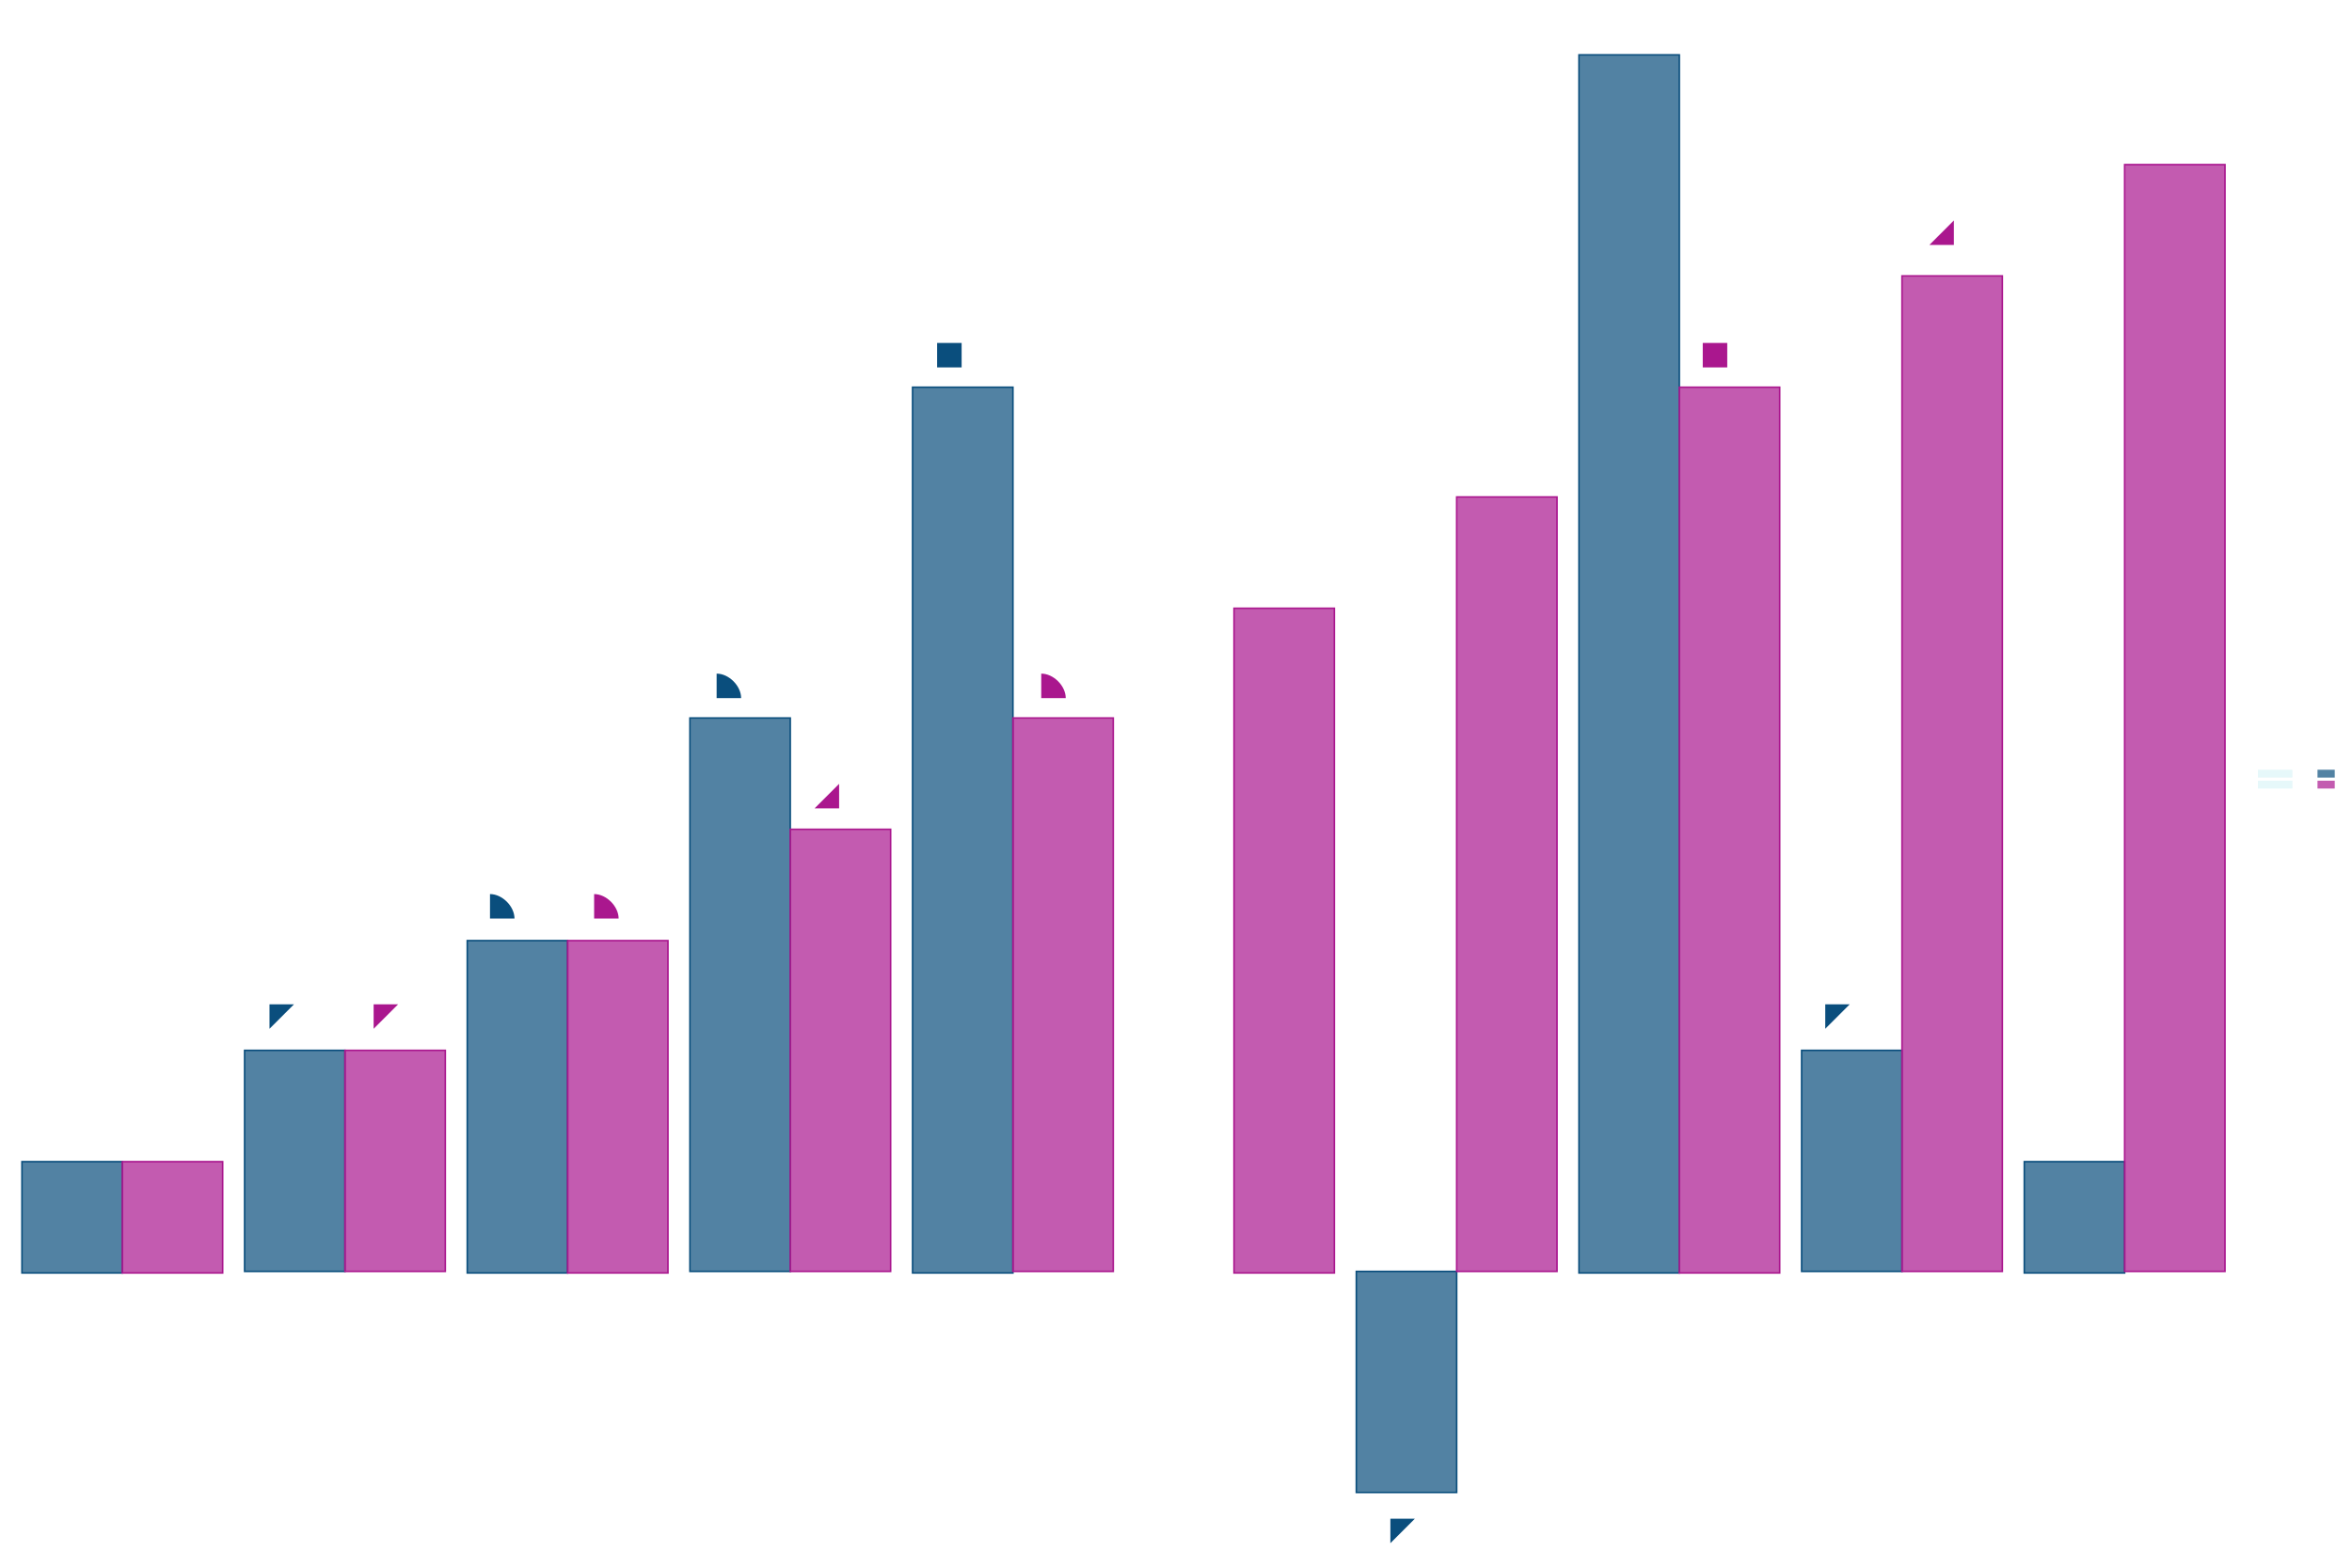
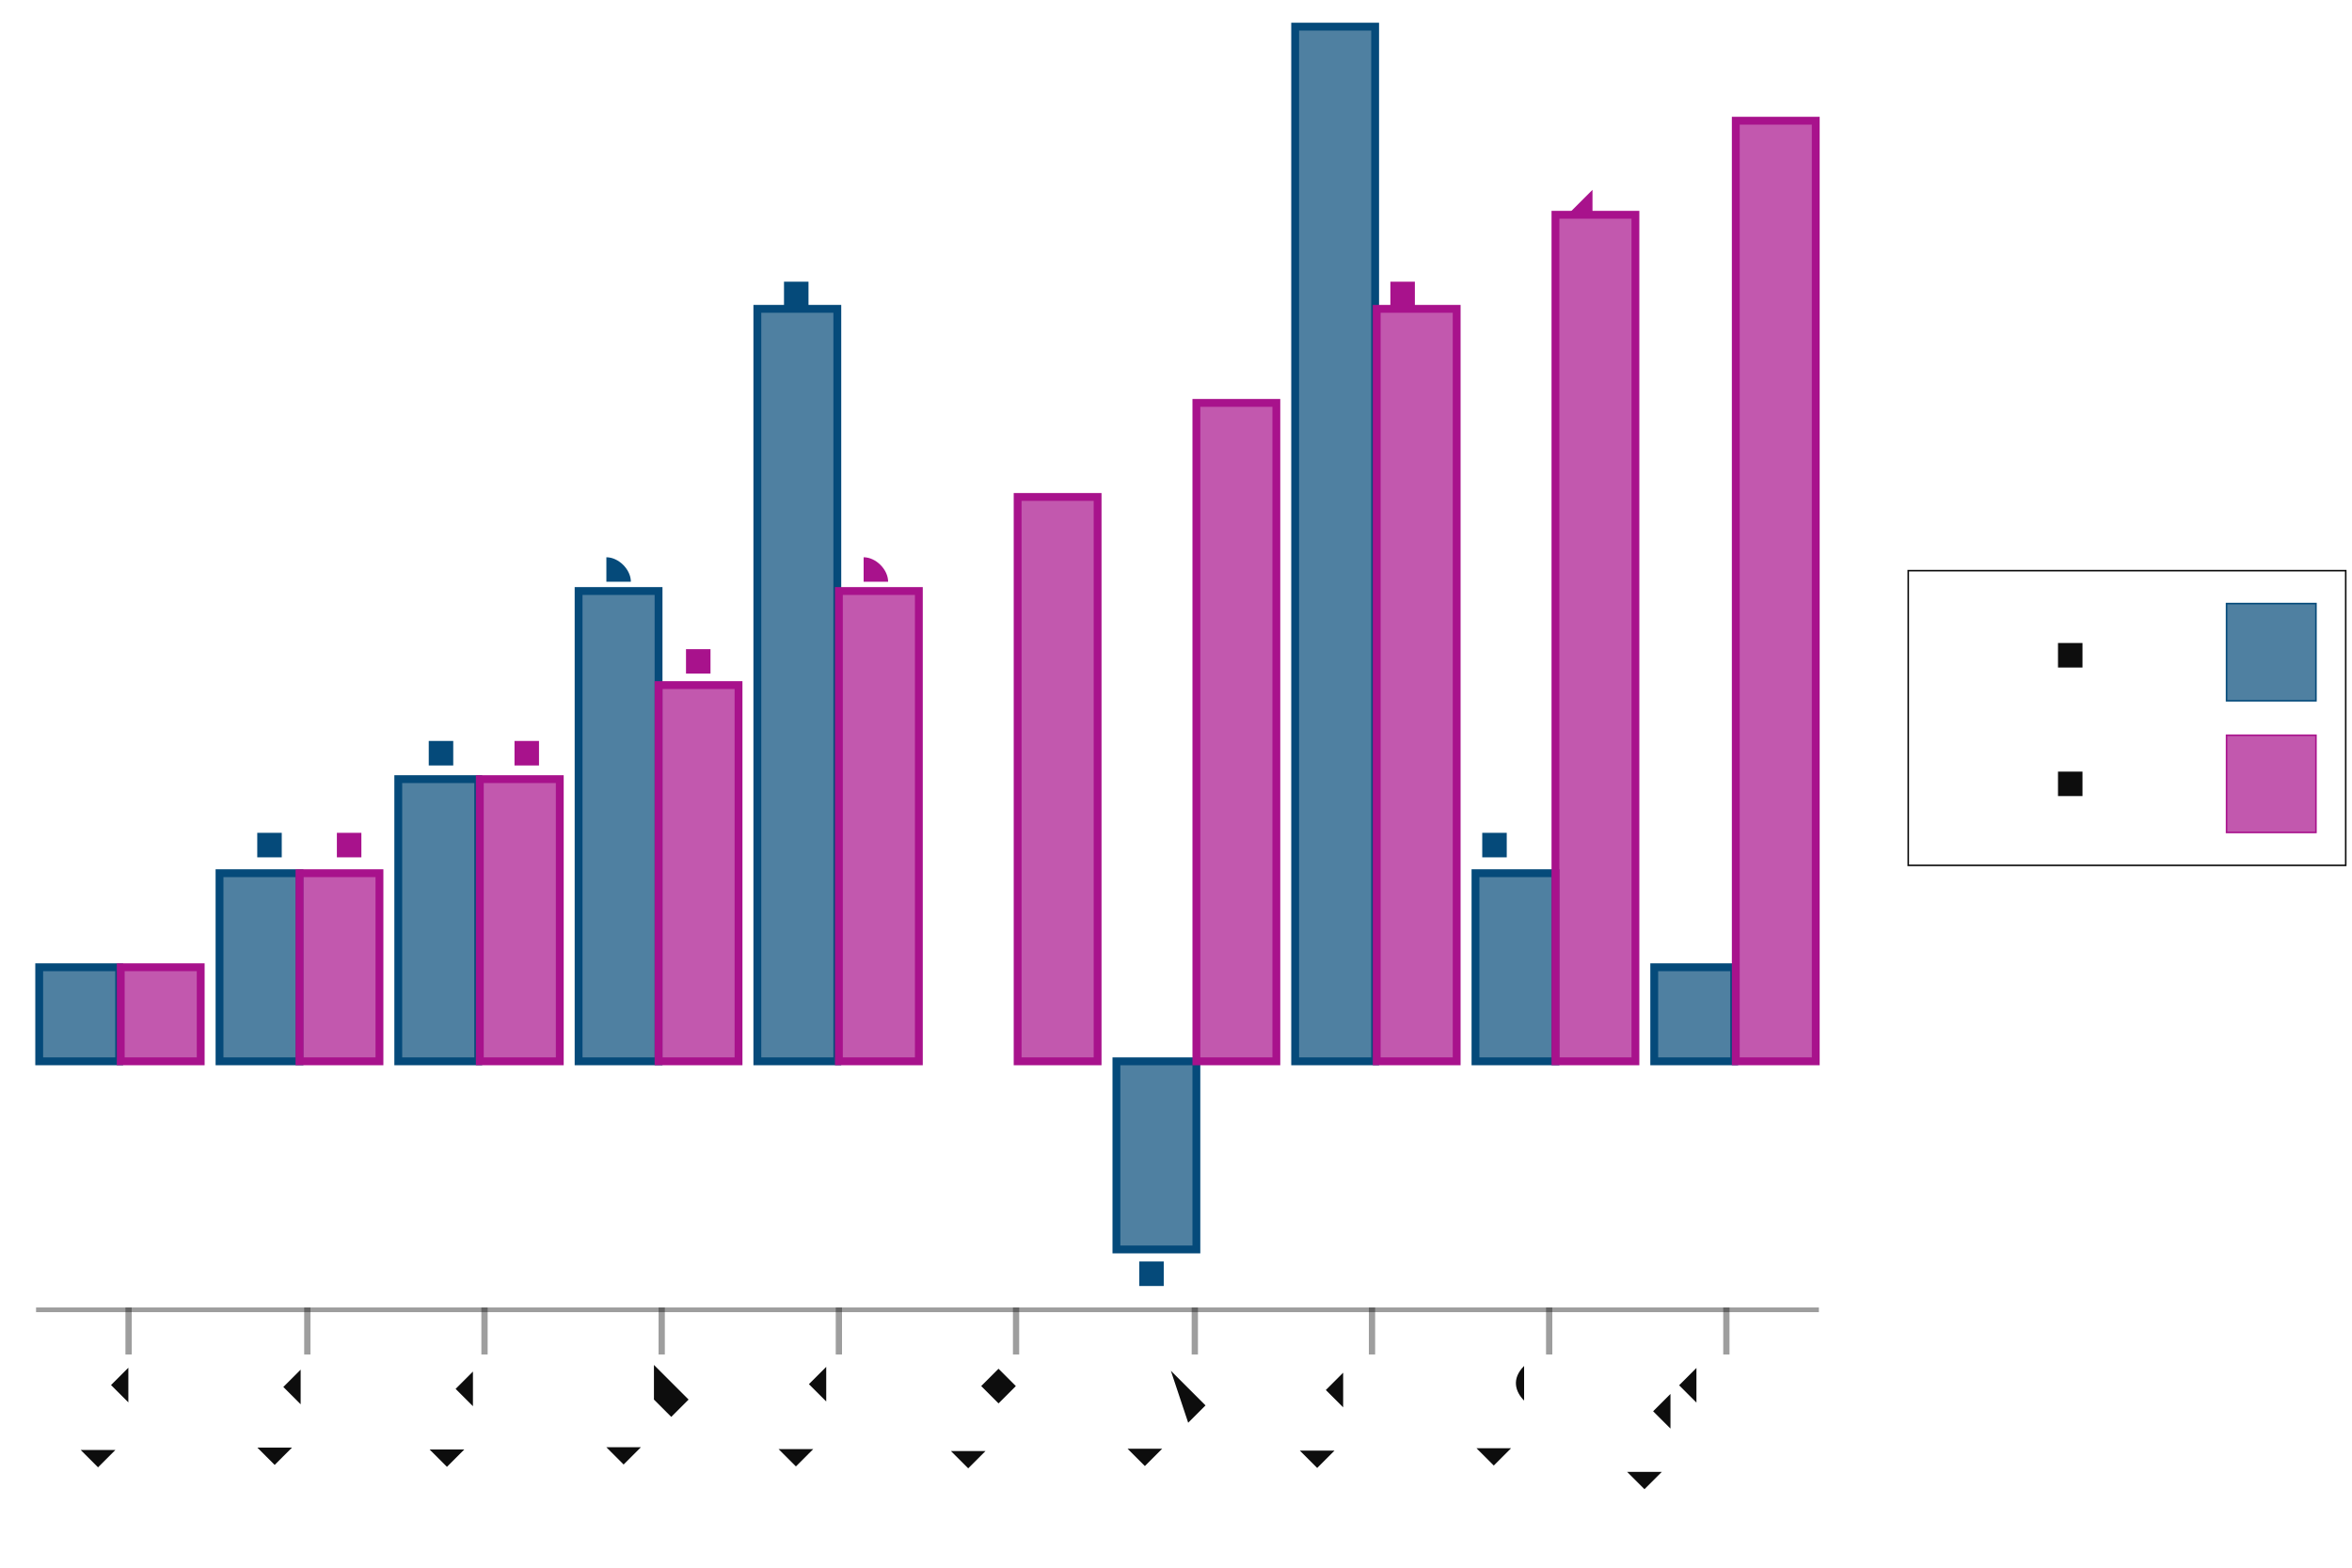
<svg xmlns="http://www.w3.org/2000/svg" width="450" height="300" viewBox="-0.75 -0.5 1.5 1.0">
  <style>svg {
  color-scheme: light dark;
}
{
  .canvas g, .title g, .axisbar g, .ticktext g, .tickglyph g, .ticklines g, .legendContent g text {
    fill: rgb(5%, 5%, 5%);
  }
  .ticklines g, .tickglyph g, .legendBorder g {
    stroke: rgb(5%, 5%, 5%);
  }
  .legendBorder g {
    fill: rgb(94%, 94%, 94%);
  }
}
@media (prefers-color-scheme:dark) {
  .canvas g, .title g, .axisbar g, .ticktext g, .tickglyph g, .ticklines g, .legendContent g text {
    fill: rgb(94%, 94%, 94%);
  }
  .ticklines g, .tickglyph g, .legendBorder g {
    stroke: rgb(94%, 94%, 94%);
  }
  .legendBorder g {
    fill: rgb(5%, 5%, 5%);
  }
- }</style>
+ }
+ svg { font-family: system-ui,-apple-system,"Segoe UI",Roboto,"Helvetica Neue",Arial,"Noto Sans","Liberation Sans",sans-serif,"Apple Color Emoji","Segoe UI Emoji","Segoe UI Symbol","Noto Color Emoji";
+ }
+ 
+ ticktext { font-family: SFMono-Regular,Menlo,Monaco,Consolas,"Liberation Mono","Courier New",monospace;
+ }
+ 
+ </style>
  <g class="chart">
    <g class="barchart">
-       <g stroke-width="0.001" stroke="rgb(2%, 29%, 48%)" stroke-opacity="1.0" fill="rgb(2%, 29%, 48%)" fill-opacity="0.7">
-         <rect width="0.064" height="0.071" x="-0.736" y="0.241" />
-         <rect width="0.064" height="0.141" x="-0.594" y="0.17" />
-         <rect width="0.064" height="0.212" x="-0.452" y="0.1" />
-         <rect width="0.064" height="0.353" x="-0.31" y="-0.042" />
-         <rect width="0.064" height="0.565" x="-0.168" y="-0.253" />
-         <rect width="0.064" height="0" x="-0.026" y="0.311" />
-         <rect width="0.064" height="0.141" x="0.115" y="0.311" />
-         <rect width="0.064" height="0.777" x="0.257" y="-0.465" />
-         <rect width="0.064" height="0.141" x="0.399" y="0.17" />
-         <rect width="0.064" height="0.071" x="0.541" y="0.241" />
+       <g stroke-width="0.005" stroke="rgb(2%, 29%, 48%)" stroke-opacity="1.0" fill="rgb(2%, 29%, 48%)" fill-opacity="0.7">
+         <rect width="0.051" height="0.06" x="-0.725" y="0.117" />
+         <rect width="0.051" height="0.12" x="-0.61" y="0.057" />
+         <rect width="0.051" height="0.18" x="-0.496" y="-0.003" />
+         <rect width="0.051" height="0.3" x="-0.381" y="-0.123" />
+         <rect width="0.051" height="0.48" x="-0.267" y="-0.303" />
+         <rect width="0.051" height="0" x="-0.152" y="0.177" />
+         <rect width="0.051" height="0.12" x="-0.038" y="0.177" />
+         <rect width="0.051" height="0.66" x="0.076" y="-0.483" />
+         <rect width="0.051" height="0.12" x="0.191" y="0.057" />
+         <rect width="0.051" height="0.06" x="0.305" y="0.117" />
      </g>
-       <g stroke-width="0.001" stroke="rgb(66%, 7%, 55%)" stroke-opacity="1.0" fill="rgb(66%, 7%, 55%)" fill-opacity="0.7">
-         <rect width="0.064" height="0.071" x="-0.672" y="0.241" />
-         <rect width="0.064" height="0.141" x="-0.53" y="0.17" />
-         <rect width="0.064" height="0.212" x="-0.388" y="0.1" />
-         <rect width="0.064" height="0.282" x="-0.246" y="0.029" />
-         <rect width="0.064" height="0.353" x="-0.104" y="-0.042" />
-         <rect width="0.064" height="0.424" x="0.037" y="-0.112" />
-         <rect width="0.064" height="0.494" x="0.179" y="-0.183" />
-         <rect width="0.064" height="0.565" x="0.321" y="-0.253" />
-         <rect width="0.064" height="0.635" x="0.463" y="-0.324" />
-         <rect width="0.064" height="0.706" x="0.605" y="-0.395" />
+       <g stroke-width="0.005" stroke="rgb(66%, 7%, 55%)" stroke-opacity="1.0" fill="rgb(66%, 7%, 55%)" fill-opacity="0.7">
+         <rect width="0.051" height="0.06" x="-0.673" y="0.117" />
+         <rect width="0.051" height="0.12" x="-0.559" y="0.057" />
+         <rect width="0.051" height="0.18" x="-0.444" y="-0.003" />
+         <rect width="0.051" height="0.24" x="-0.33" y="-0.063" />
+         <rect width="0.051" height="0.3" x="-0.215" y="-0.123" />
+         <rect width="0.051" height="0.36" x="-0.101" y="-0.183" />
+         <rect width="0.051" height="0.42" x="0.013" y="-0.243" />
+         <rect width="0.051" height="0.48" x="0.128" y="-0.303" />
+         <rect width="0.051" height="0.54" x="0.242" y="-0.363" />
+         <rect width="0.051" height="0.6" x="0.357" y="-0.423" />
      </g>
-       <g stroke-width="0.0" stroke="none" fill="rgb(2%, 29%, 48%)" fill-opacity="1.0" font-size="0.024" text-anchor="middle">
-         <text x="-0.704" y="0.225">1.0</text>
-         <text x="-0.562" y="0.155">2.0</text>
-         <text x="-0.42" y="0.084">3.0</text>
-         <text x="-0.278" y="-0.057">5.0</text>
-         <text x="-0.136" y="-0.269">8.0</text>
-         <text x="0.005" y="0.296">0.0</text>
-         <text x="0.147" y="0.484">-2.0</text>
-         <text x="0.289" y="-0.481">11</text>
-         <text x="0.431" y="0.155">2.0</text>
-         <text x="0.573" y="0.225">1.0</text>
+       <g stroke-width="0.0" stroke="none" fill="rgb(2%, 29%, 48%)" fill-opacity="1.0" font-size="0.02" text-anchor="middle">
+         <text x="-0.686" y="0.105">1.0</text>
+         <text x="-0.574" y="0.046">2.0</text>
+         <text x="-0.462" y="-0.013">3.0</text>
+         <text x="-0.35" y="-0.131">5.0</text>
+         <text x="-0.238" y="-0.307">8.0</text>
+         <text x="-0.127" y="0.164">0.0</text>
+         <text x="-0.015" y="0.32">-2.0</text>
+         <text x="0.097" y="-0.484">11</text>
+         <text x="0.209" y="0.046">2.0</text>
+         <text x="0.321" y="0.105">1.0</text>
      </g>
-       <g stroke-width="0.0" stroke="none" fill="rgb(66%, 7%, 55%)" fill-opacity="1.0" font-size="0.024" text-anchor="middle">
-         <text x="-0.64" y="0.225">1.0</text>
-         <text x="-0.498" y="0.155">2.0</text>
-         <text x="-0.356" y="0.084">3.0</text>
-         <text x="-0.214" y="0.013">4.0</text>
-         <text x="-0.072" y="-0.057">5.0</text>
-         <text x="0.069" y="-0.128">6.0</text>
-         <text x="0.211" y="-0.198">7.0</text>
-         <text x="0.353" y="-0.269">8.0</text>
-         <text x="0.495" y="-0.34">9.0</text>
-         <text x="0.637" y="-0.41">10</text>
+       <g stroke-width="0.0" stroke="none" fill="rgb(66%, 7%, 55%)" fill-opacity="1.0" font-size="0.02" text-anchor="middle">
+         <text x="-0.635" y="0.105">1.0</text>
+         <text x="-0.523" y="0.046">2.0</text>
+         <text x="-0.41" y="-0.013">3.0</text>
+         <text x="-0.298" y="-0.072">4.0</text>
+         <text x="-0.186" y="-0.131">5.0</text>
+         <text x="-0.073" y="-0.19">6.0</text>
+         <text x="0.039" y="-0.248">7.0</text>
+         <text x="0.151" y="-0.307">8.0</text>
+         <text x="0.264" y="-0.366">9.0</text>
+         <text x="0.376" y="-0.425">10</text>
      </g>
    </g>
  </g>
  <g class="hud">
    <g class="axis">
+       <g class="axisbar">
+         <g stroke-width="0" stroke="rgb(0%, 0%, 0%)" stroke-opacity="0" fill="rgb(5%, 5%, 5%)" fill-opacity="0.4">
+           <rect width="1.137" height="0.003" x="-0.727" y="0.334" />
+         </g>
+       </g>
      <g class="ticks">
        <g class="tickglyph">
-           <g stroke-width="0" stroke="rgb(5%, 5%, 5%)" stroke-opacity="0.4" fill="rgb(5%, 5%, 5%)" fill-opacity="0.4">
-             <polyline points="-0.672,0.492 -0.672,0.489" />
-             <polyline points="-0.53,0.492 -0.53,0.489" />
-             <polyline points="-0.388,0.492 -0.388,0.489" />
-             <polyline points="-0.246,0.492 -0.246,0.489" />
-             <polyline points="-0.104,0.492 -0.104,0.489" />
-             <polyline points="0.037,0.492 0.037,0.489" />
-             <polyline points="0.179,0.492 0.179,0.489" />
-             <polyline points="0.321,0.492 0.321,0.489" />
-             <polyline points="0.463,0.492 0.463,0.489" />
-             <polyline points="0.605,0.492 0.605,0.489" />
+           <g stroke-width="0.004" stroke="rgb(5%, 5%, 5%)" stroke-opacity="0.4" fill="rgb(5%, 5%, 5%)" fill-opacity="0.4">
+             <polyline points="-0.668,0.364 -0.668,0.334" />
+             <polyline points="-0.554,0.364 -0.554,0.334" />
+             <polyline points="-0.441,0.364 -0.441,0.334" />
+             <polyline points="-0.328,0.364 -0.328,0.334" />
+             <polyline points="-0.215,0.364 -0.215,0.334" />
+             <polyline points="-0.102,0.364 -0.102,0.334" />
+             <polyline points="0.012,0.364 0.012,0.334" />
+             <polyline points="0.125,0.364 0.125,0.334" />
+             <polyline points="0.238,0.364 0.238,0.334" />
+             <polyline points="0.351,0.364 0.351,0.334" />
          </g>
        </g>
        <g class="ticktext">
-           <g stroke-width="0.0" stroke="none" fill="rgb(5%, 5%, 5%)" fill-opacity="1.0" font-size="0.005" text-anchor="middle">
-             <text x="-0.672" y="0.495">row 1</text>
-             <text x="-0.53" y="0.495">row 2</text>
-             <text x="-0.388" y="0.495">row 3</text>
-             <text x="-0.246" y="0.495">row 4</text>
-             <text x="-0.104" y="0.495">row 5</text>
-             <text x="0.037" y="0.495">row 6</text>
-             <text x="0.179" y="0.495">row 7</text>
-             <text x="0.321" y="0.495">row 8</text>
-             <text x="0.463" y="0.495">row 9</text>
-             <text x="0.605" y="0.495">row 10</text>
+           <g stroke-width="0.0" stroke="none" fill="rgb(5%, 5%, 5%)" fill-opacity="1.0" font-size="0.04" text-anchor="end">
+             <text x="-0.642" y="0.39" transform="rotate(-45.0, -0.6425, 0.3897)">row 1</text>
+             <text x="-0.531" y="0.39" transform="rotate(-45.0, -0.5314, 0.3897)">row 2</text>
+             <text x="-0.42" y="0.39" transform="rotate(-45.0, -0.4203, 0.3897)">row 3</text>
+             <text x="-0.309" y="0.39" transform="rotate(-45.0, -0.3091, 0.3897)">row 4</text>
+             <text x="-0.198" y="0.39" transform="rotate(-45.0, -0.198, 0.3897)">row 5</text>
+             <text x="-0.087" y="0.39" transform="rotate(-45.0, -0.0869, 0.3897)">row 6</text>
+             <text x="0.024" y="0.39" transform="rotate(-45.0, 0.0243, 0.3897)">row 7</text>
+             <text x="0.135" y="0.39" transform="rotate(-45.0, 0.1354, 0.3897)">row 8</text>
+             <text x="0.246" y="0.39" transform="rotate(-45.0, 0.2465, 0.3897)">row 9</text>
+             <text x="0.358" y="0.39" transform="rotate(-45.0, 0.3577, 0.3897)">row 10</text>
          </g>
-         </g>
-       </g>
-       <g class="axisbar">
-         <g stroke-width="0" stroke="rgb(0%, 0%, 0%)" stroke-opacity="0" fill="rgb(5%, 5%, 5%)" fill-opacity="0.4">
-           <rect width="1.419" height="0" x="-0.743" y="0.489" />
        </g>
      </g>
    </g>
    <g class="legend">
-       <g class="legendBorder">
-         <g stroke-width="0" stroke="rgb(5%, 5%, 5%)" stroke-opacity="1.0" fill="rgb(5%, 5%, 5%)" fill-opacity="0">
-           <rect width="0.056" height="0.016" x="0.687" y="-0.011" />
+       <g class="padding" />
+       <g class="padding" />
+       <g class="frame">
+         <g stroke-width="0.001" stroke="rgb(5%, 5%, 5%)" stroke-opacity="1.0" fill="rgb(5%, 5%, 5%)" fill-opacity="0">
+           <rect width="0.279" height="0.188" x="0.467" y="-0.136" />
        </g>
      </g>
      <g class="legendContent">
-         <g stroke-width="0.0" stroke="none" fill="rgb(5%, 5%, 5%)" fill-opacity="1.0" font-size="0.004" text-anchor="start">
-           <g stroke-width="0" stroke="rgb(2%, 29%, 48%)" stroke-opacity="1.0" fill="rgb(2%, 73%, 80%)" fill-opacity="0.1">
-             <rect width="0.022" height="0.005" x="0.69" y="-0.002" />
-           </g>
-           <text x="0.69" y="0.002">column 2</text>
+         <g stroke-width="0.0" stroke="none" fill="rgb(5%, 5%, 5%)" fill-opacity="1.0" font-size="0.032" text-anchor="start">
+           <text x="0.486" y="0.008">column 2</text>
        </g>
-         <g stroke-width="0" stroke="rgb(66%, 7%, 55%)" stroke-opacity="1.0" fill="rgb(66%, 7%, 55%)" fill-opacity="0.7">
-           <rect width="0.011" height="0.005" x="0.728" y="-0.002" />
+         <g stroke-width="0.001" stroke="rgb(66%, 7%, 55%)" stroke-opacity="1.0" fill="rgb(66%, 7%, 55%)" fill-opacity="0.7">
+           <rect width="0.057" height="0.062" x="0.67" y="-0.031" />
        </g>
-         <g stroke-width="0.0" stroke="none" fill="rgb(5%, 5%, 5%)" fill-opacity="1.0" font-size="0.004" text-anchor="start">
-           <g stroke-width="0" stroke="rgb(2%, 29%, 48%)" stroke-opacity="1.0" fill="rgb(2%, 73%, 80%)" fill-opacity="0.1">
-             <rect width="0.022" height="0.005" x="0.69" y="-0.009" />
-           </g>
-           <text x="0.69" y="-0.005">column 1</text>
+         <g stroke-width="0.0" stroke="none" fill="rgb(5%, 5%, 5%)" fill-opacity="1.0" font-size="0.032" text-anchor="start">
+           <text x="0.486" y="-0.075">column 1</text>
        </g>
-         <g stroke-width="0" stroke="rgb(2%, 29%, 48%)" stroke-opacity="1.0" fill="rgb(2%, 29%, 48%)" fill-opacity="0.7">
-           <rect width="0.011" height="0.005" x="0.728" y="-0.009" />
+         <g stroke-width="0.001" stroke="rgb(2%, 29%, 48%)" stroke-opacity="1.0" fill="rgb(2%, 29%, 48%)" fill-opacity="0.7">
+           <rect width="0.057" height="0.062" x="0.67" y="-0.115" />
        </g>
-       </g>
-     </g>
-     <g class="frame">
-       <g stroke-width="0" stroke="rgb(0%, 0%, 0%)" stroke-opacity="0" fill="rgb(100%, 100%, 100%)" fill-opacity="0.02">
-         <rect width="1.5" height="0.998" x="-0.75" y="-0.498" />
      </g>
    </g>
  </g>
</svg>
